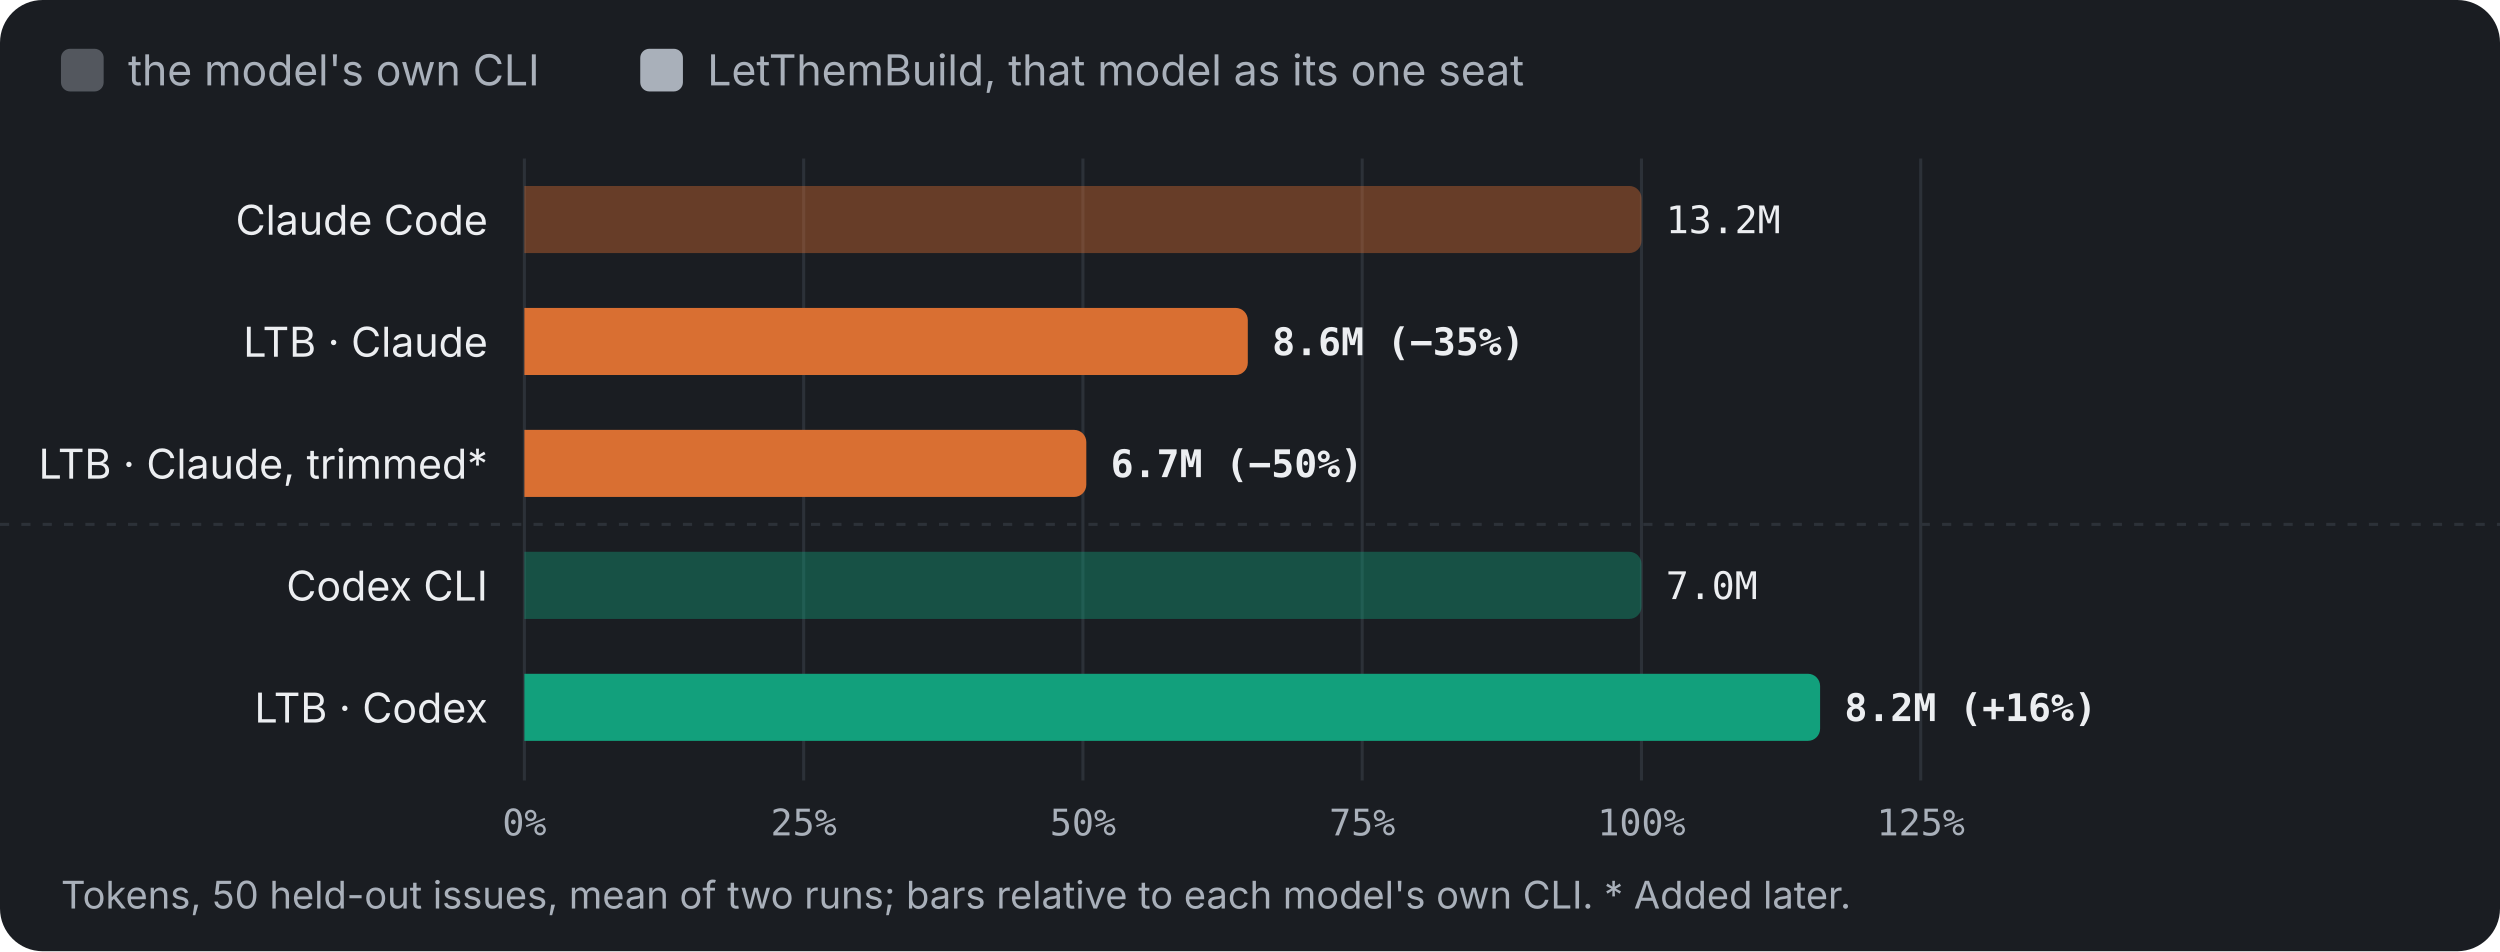
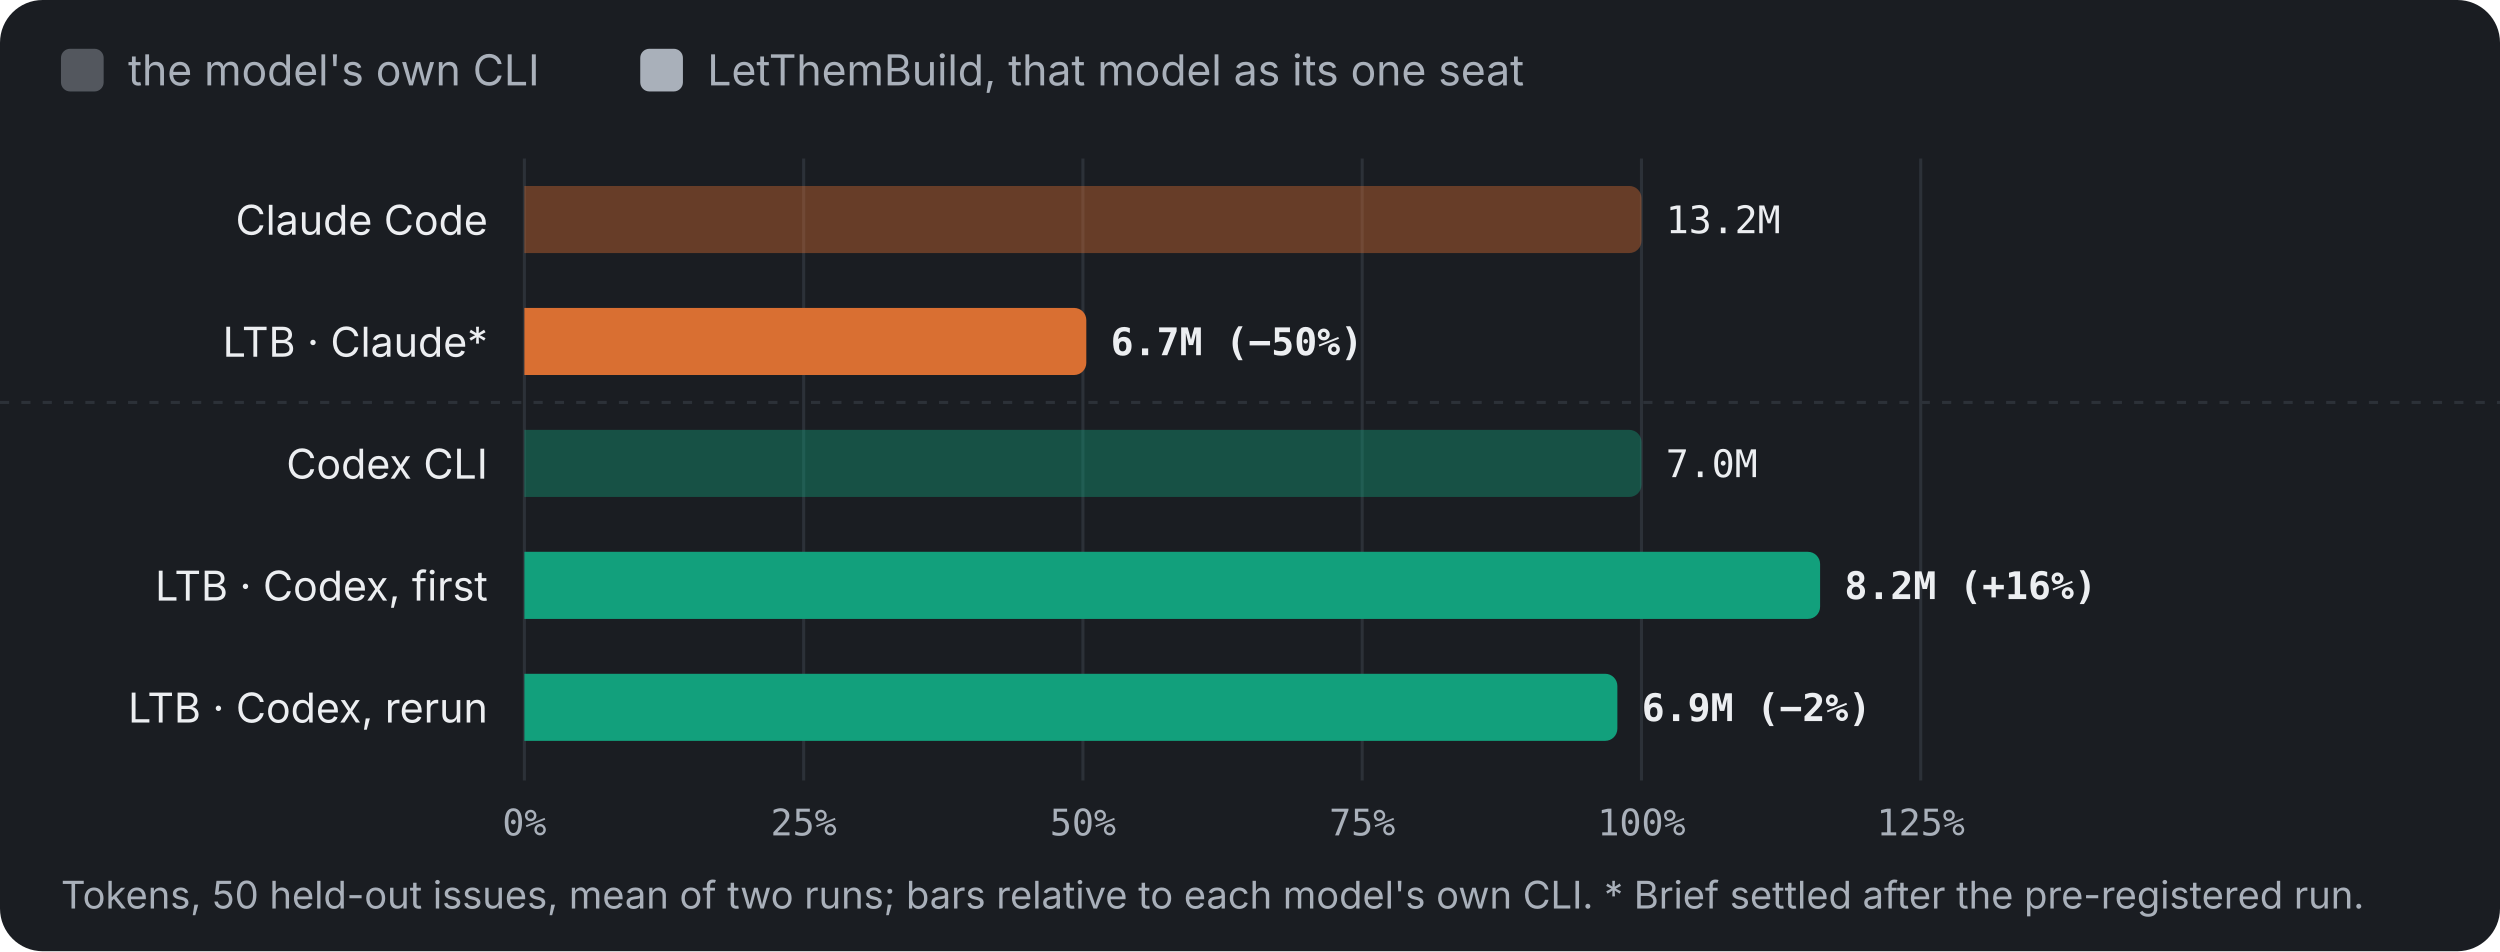
<svg xmlns="http://www.w3.org/2000/svg" viewBox="0 0 820 312" width="820" role="img">
  <rect width="820" height="312" rx="14" fill="#1a1d22" />
  <rect x="20" y="16" width="14" height="14" rx="3" fill="#a9b0ba" fill-opacity="0.4" />
  <text x="42" y="28" font-family="-apple-system, 'Segoe UI', 'Instrument Sans', system-ui, sans-serif" font-size="14" fill="#a9b0ba">the model's own CLI</text>
  <rect x="210" y="16" width="14" height="14" rx="3" fill="#a9b0ba" />
  <text x="232" y="28" font-family="-apple-system, 'Segoe UI', 'Instrument Sans', system-ui, sans-serif" font-size="14" fill="#a9b0ba">LetThemBuild, that model as its one seat</text>
  <line x1="172" x2="172" y1="52" y2="256" stroke="#2c3138" />
  <text x="172" y="274" text-anchor="middle" font-family="ui-monospace, 'SF Mono', 'JetBrains Mono', Menlo, monospace" font-size="12" fill="#a9b0ba">0%</text>
  <line x1="263.6" x2="263.6" y1="52" y2="256" stroke="#2c3138" />
  <text x="263.6" y="274" text-anchor="middle" font-family="ui-monospace, 'SF Mono', 'JetBrains Mono', Menlo, monospace" font-size="12" fill="#a9b0ba">25%</text>
  <line x1="355.2" x2="355.2" y1="52" y2="256" stroke="#2c3138" />
  <text x="355.2" y="274" text-anchor="middle" font-family="ui-monospace, 'SF Mono', 'JetBrains Mono', Menlo, monospace" font-size="12" fill="#a9b0ba">50%</text>
  <line x1="446.8" x2="446.8" y1="52" y2="256" stroke="#2c3138" />
  <text x="446.8" y="274" text-anchor="middle" font-family="ui-monospace, 'SF Mono', 'JetBrains Mono', Menlo, monospace" font-size="12" fill="#a9b0ba">75%</text>
  <line x1="538.4" x2="538.4" y1="52" y2="256" stroke="#2c3138" />
  <text x="538.4" y="274" text-anchor="middle" font-family="ui-monospace, 'SF Mono', 'JetBrains Mono', Menlo, monospace" font-size="12" fill="#a9b0ba">100%</text>
  <line x1="630" x2="630" y1="52" y2="256" stroke="#2c3138" />
  <text x="630" y="274" text-anchor="middle" font-family="ui-monospace, 'SF Mono', 'JetBrains Mono', Menlo, monospace" font-size="12" fill="#a9b0ba">125%</text>
-   <line x1="0" x2="820" y1="172" y2="172" stroke="#2c3138" stroke-dasharray="3 4" />
+   <line x1="0" x2="820" y1="132" y2="132" stroke="#2c3138" stroke-dasharray="3 4" />
  <text x="160" y="77" text-anchor="end" font-family="-apple-system, 'Segoe UI', 'Instrument Sans', system-ui, sans-serif" font-size="13.5" fill="#eceef1">Claude Code</text>
  <path d="M172,61H534.4a4,4 0 0 1 4,4V79a4,4 0 0 1 -4,4H172Z" fill="#d96f32" fill-opacity="0.4" />
  <text x="546.4" y="76.5" font-family="ui-monospace, 'SF Mono', 'JetBrains Mono', Menlo, monospace" font-size="12.5" fill="#eceef1">13.2M</text>
-   <text x="160" y="117" text-anchor="end" font-family="-apple-system, 'Segoe UI', 'Instrument Sans', system-ui, sans-serif" font-size="13.5" fill="#eceef1">LTB · Claude</text>
-   <path d="M172,101H405.28a4,4 0 0 1 4,4V119a4,4 0 0 1 -4,4H172Z" fill="#d96f32" />
-   <text x="417.28" y="116.5" font-family="ui-monospace, 'SF Mono', 'JetBrains Mono', Menlo, monospace" font-size="12.5" fill="#eceef1" font-weight="600">8.6M  (−35%)</text>
-   <text x="160" y="157" text-anchor="end" font-family="-apple-system, 'Segoe UI', 'Instrument Sans', system-ui, sans-serif" font-size="13.5" fill="#eceef1">LTB · Claude, trimmed*</text>
-   <path d="M172,141H352.309a4,4 0 0 1 4,4V159a4,4 0 0 1 -4,4H172Z" fill="#d96f32" />
-   <text x="364.309" y="156.5" font-family="ui-monospace, 'SF Mono', 'JetBrains Mono', Menlo, monospace" font-size="12.5" fill="#eceef1" font-weight="600">6.7M  (−50%)</text>
-   <text x="160" y="197" text-anchor="end" font-family="-apple-system, 'Segoe UI', 'Instrument Sans', system-ui, sans-serif" font-size="13.5" fill="#eceef1">Codex CLI</text>
-   <path d="M172,181H534.4a4,4 0 0 1 4,4V199a4,4 0 0 1 -4,4H172Z" fill="#12a07c" fill-opacity="0.4" />
-   <text x="546.4" y="196.5" font-family="ui-monospace, 'SF Mono', 'JetBrains Mono', Menlo, monospace" font-size="12.5" fill="#eceef1">7.0M</text>
-   <text x="160" y="237" text-anchor="end" font-family="-apple-system, 'Segoe UI', 'Instrument Sans', system-ui, sans-serif" font-size="13.5" fill="#eceef1">LTB · Codex</text>
-   <path d="M172,221H592.991a4,4 0 0 1 4,4V239a4,4 0 0 1 -4,4H172Z" fill="#12a07c" />
-   <text x="604.991" y="236.5" font-family="ui-monospace, 'SF Mono', 'JetBrains Mono', Menlo, monospace" font-size="12.5" fill="#eceef1" font-weight="600">8.2M  (+16%)</text>
-   <text x="20" y="298" font-family="-apple-system, 'Segoe UI', 'Instrument Sans', system-ui, sans-serif" font-size="12.5" fill="#a9b0ba">Tokens, 50 held-out issues, mean of two runs; bars relative to each model's own CLI. * Added later.</text>
+   <text x="160" y="117" text-anchor="end" font-family="-apple-system, 'Segoe UI', 'Instrument Sans', system-ui, sans-serif" font-size="13.5" fill="#eceef1">LTB · Claude*</text>
+   <path d="M172,101H352.309a4,4 0 0 1 4,4V119a4,4 0 0 1 -4,4H172Z" fill="#d96f32" />
+   <text x="364.309" y="116.5" font-family="ui-monospace, 'SF Mono', 'JetBrains Mono', Menlo, monospace" font-size="12.5" fill="#eceef1" font-weight="600">6.7M  (−50%)</text>
+   <text x="160" y="157" text-anchor="end" font-family="-apple-system, 'Segoe UI', 'Instrument Sans', system-ui, sans-serif" font-size="13.5" fill="#eceef1">Codex CLI</text>
+   <path d="M172,141H534.4a4,4 0 0 1 4,4V159a4,4 0 0 1 -4,4H172Z" fill="#12a07c" fill-opacity="0.4" />
+   <text x="546.4" y="156.5" font-family="ui-monospace, 'SF Mono', 'JetBrains Mono', Menlo, monospace" font-size="12.5" fill="#eceef1">7.0M</text>
+   <text x="160" y="197" text-anchor="end" font-family="-apple-system, 'Segoe UI', 'Instrument Sans', system-ui, sans-serif" font-size="13.5" fill="#eceef1">LTB · Codex, first</text>
+   <path d="M172,181H592.991a4,4 0 0 1 4,4V199a4,4 0 0 1 -4,4H172Z" fill="#12a07c" />
+   <text x="604.991" y="196.5" font-family="ui-monospace, 'SF Mono', 'JetBrains Mono', Menlo, monospace" font-size="12.5" fill="#eceef1" font-weight="600">8.2M  (+16%)</text>
+   <text x="160" y="237" text-anchor="end" font-family="-apple-system, 'Segoe UI', 'Instrument Sans', system-ui, sans-serif" font-size="13.5" fill="#eceef1">LTB · Codex, rerun</text>
+   <path d="M172,221H526.494a4,4 0 0 1 4,4V239a4,4 0 0 1 -4,4H172Z" fill="#12a07c" />
+   <text x="538.494" y="236.5" font-family="ui-monospace, 'SF Mono', 'JetBrains Mono', Menlo, monospace" font-size="12.5" fill="#eceef1" font-weight="600">6.9M  (−2%)</text>
+   <text x="20" y="298" font-family="-apple-system, 'Segoe UI', 'Instrument Sans', system-ui, sans-serif" font-size="12.5" fill="#a9b0ba">Tokens, 50 held-out issues, mean of two runs; bars relative to each model's own CLI. * Brief settled after the pre-registered run.</text>
</svg>
